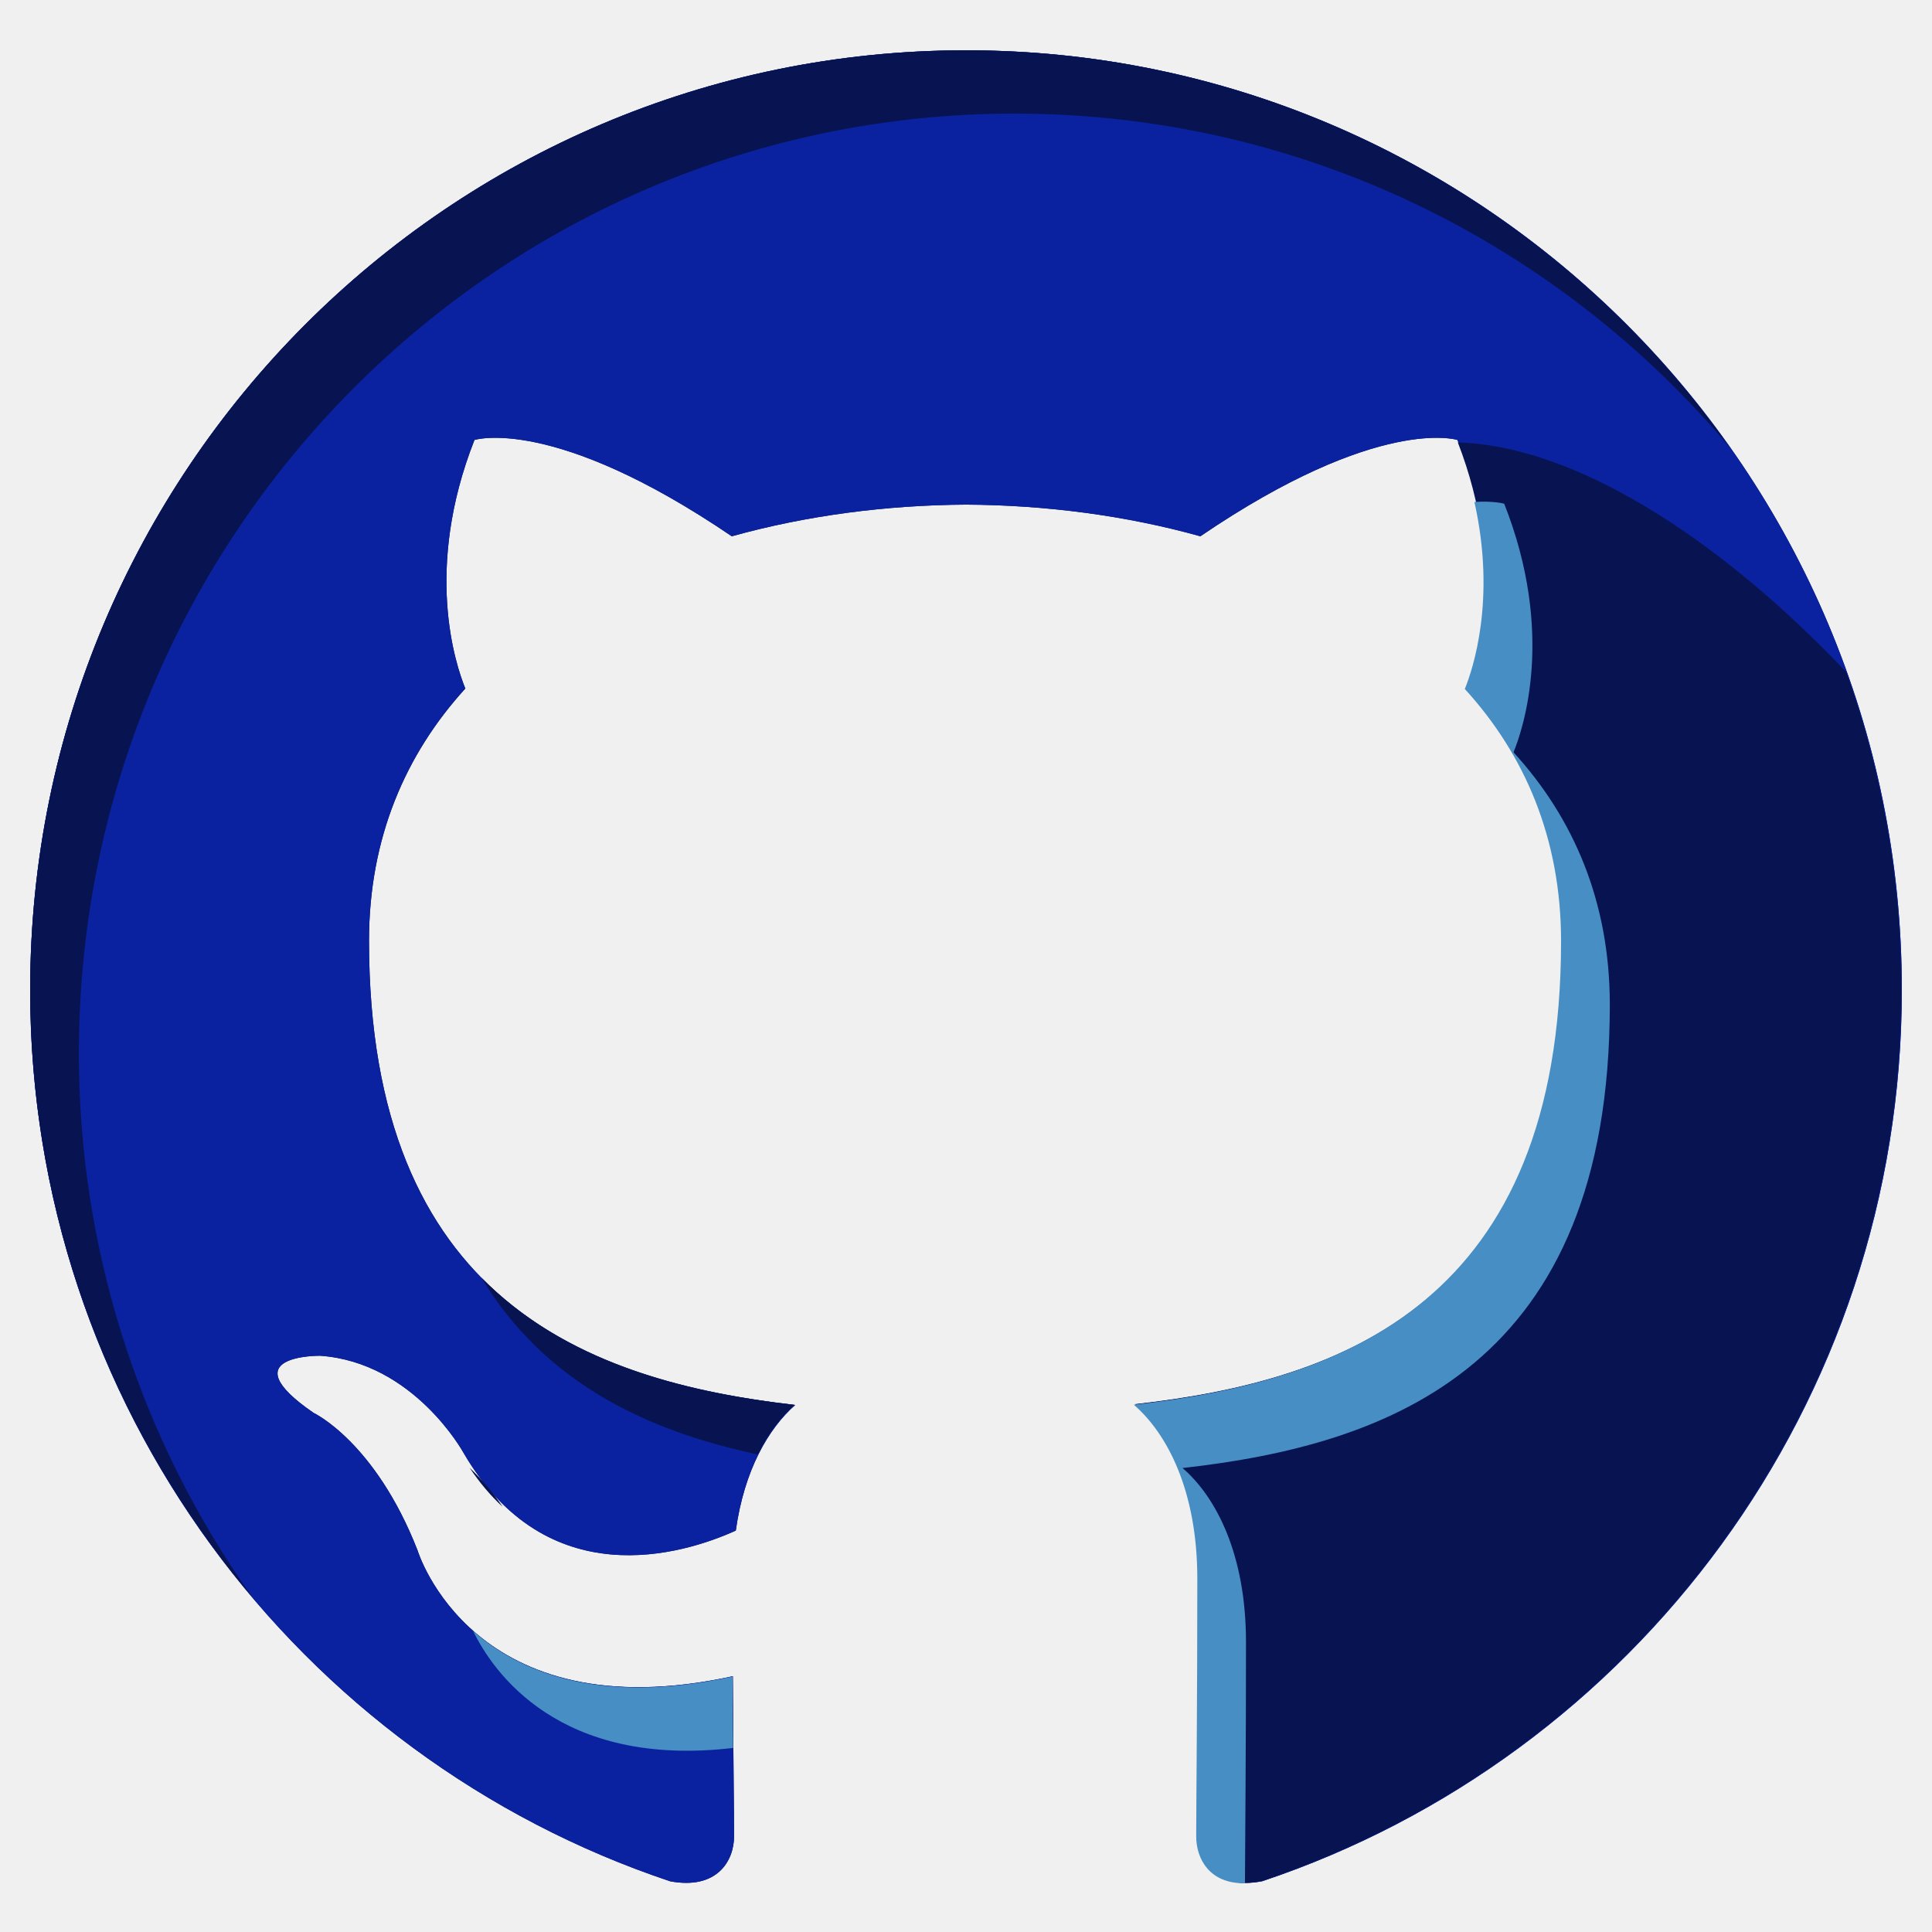
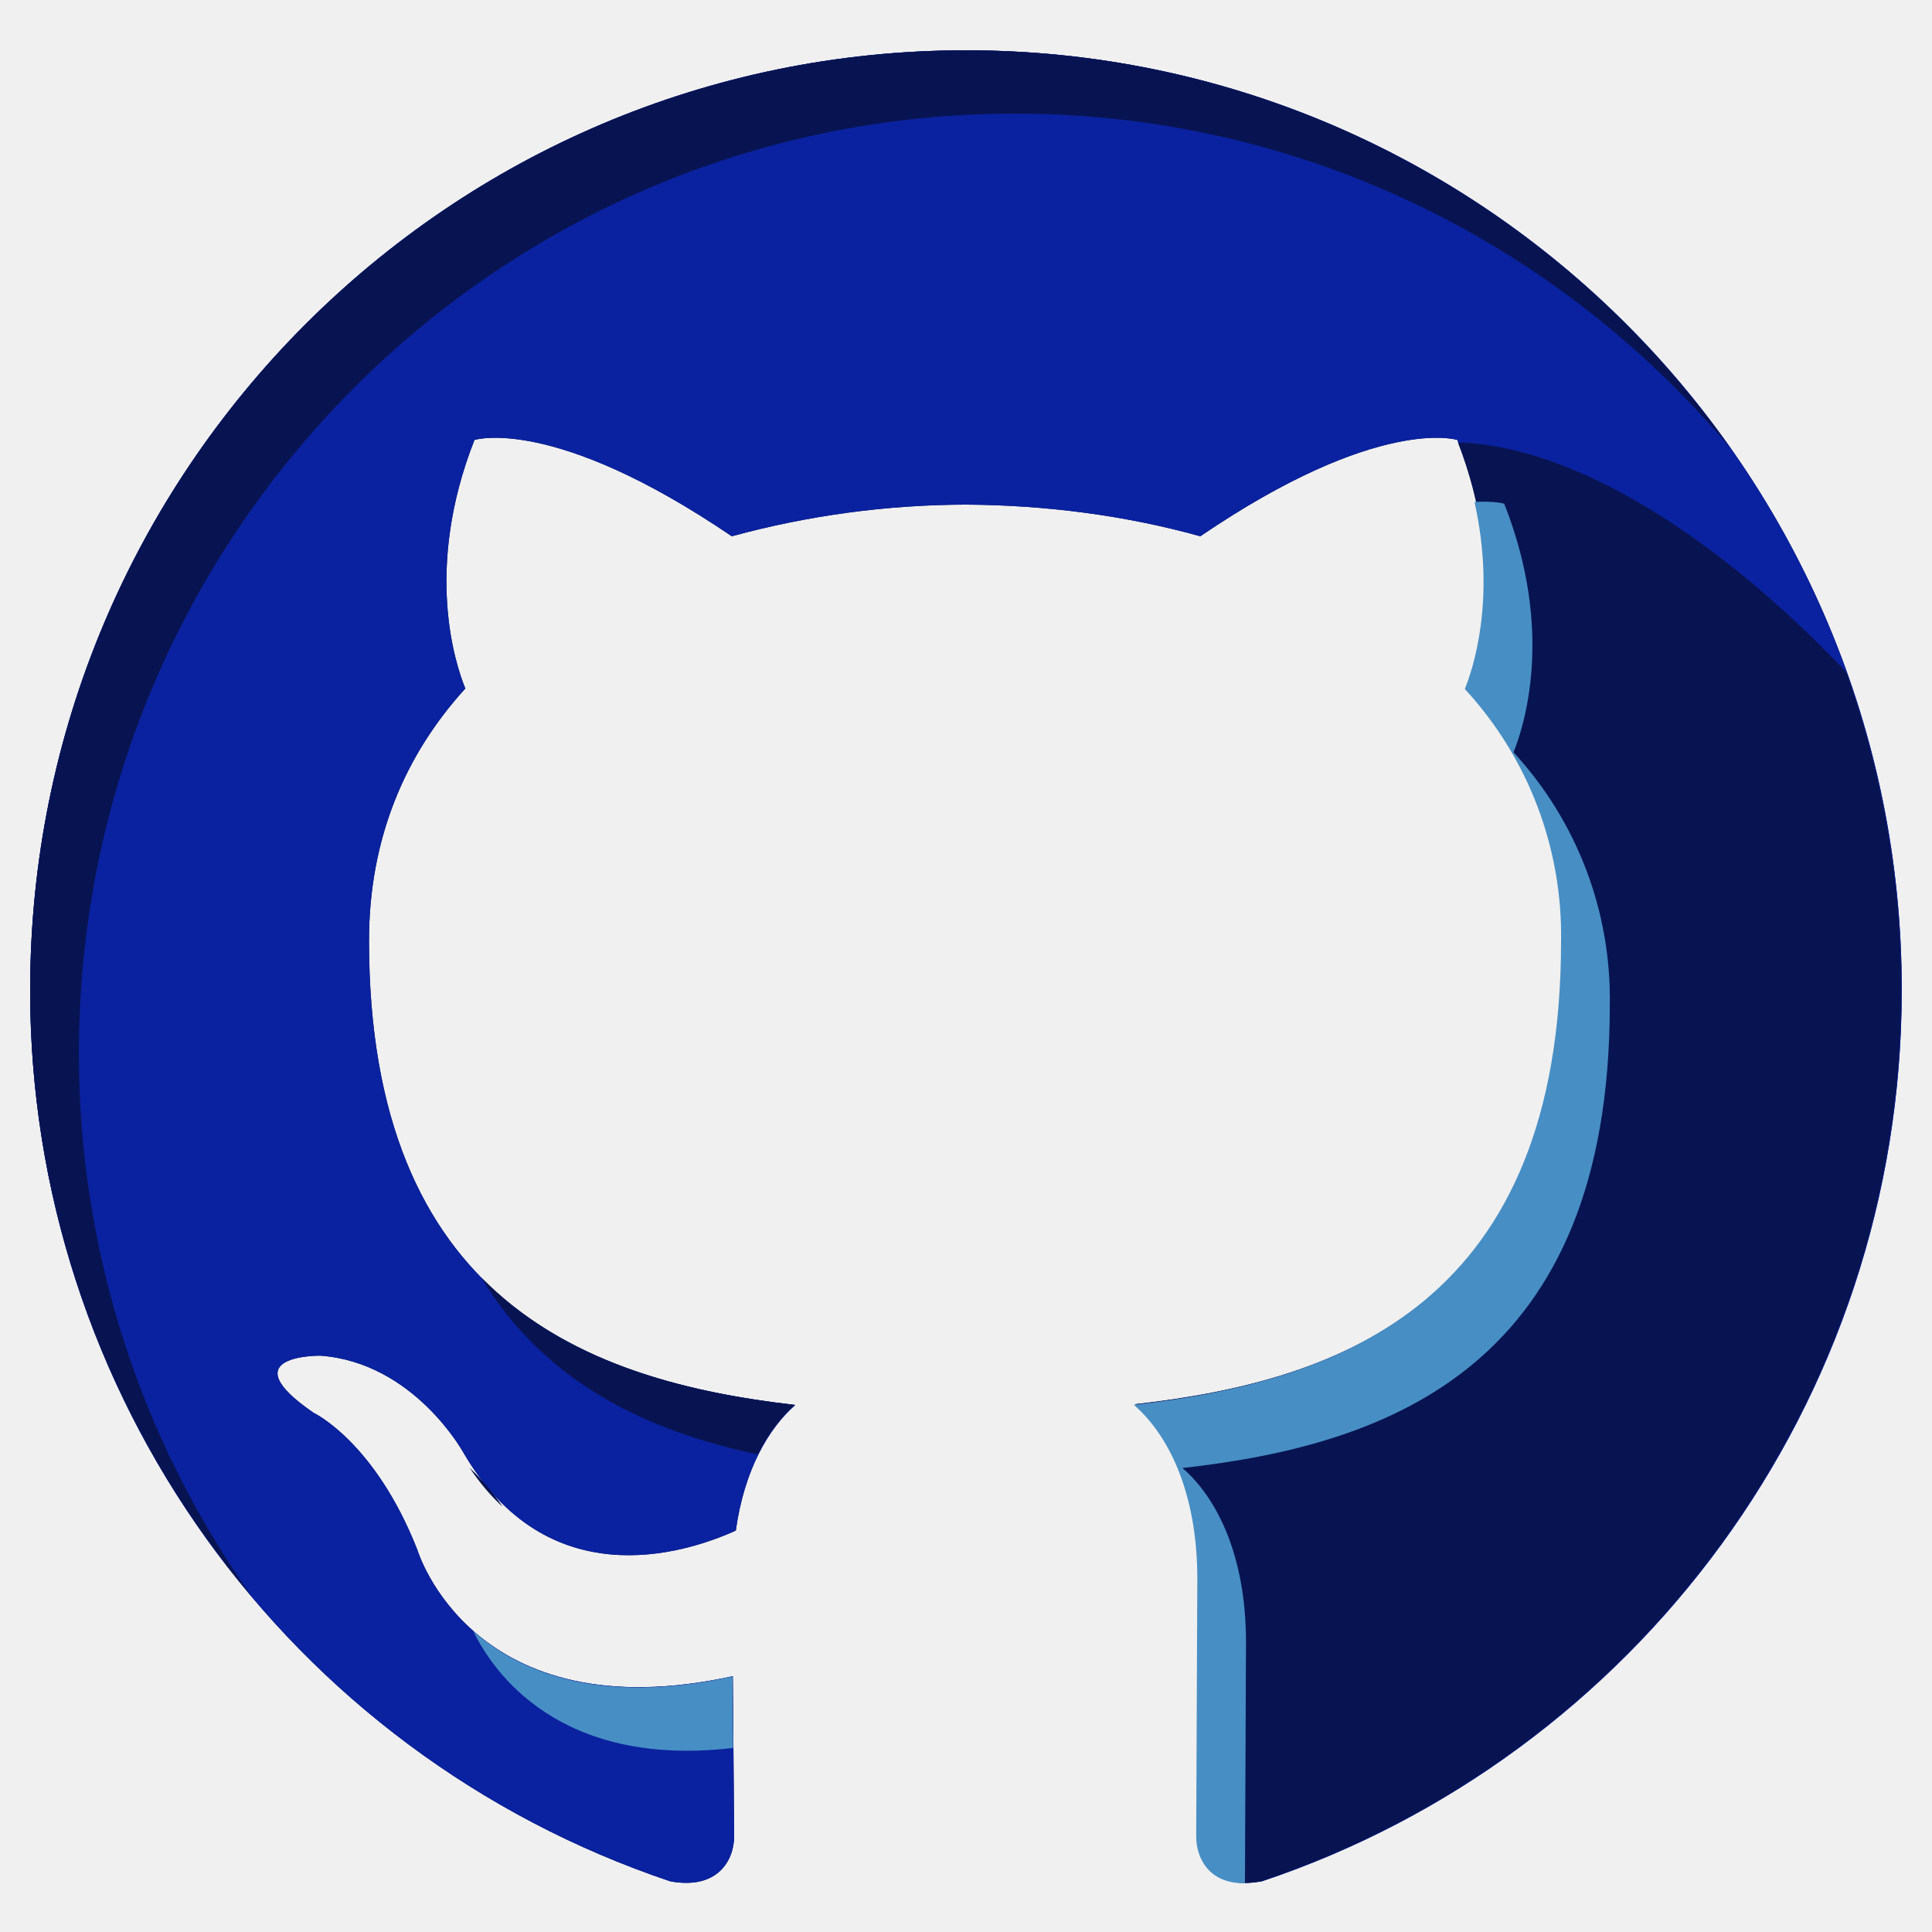
- <svg xmlns="http://www.w3.org/2000/svg" width="26" height="26" viewBox="0 0 26 26" fill="none">
-   <g clip-path="url(#clip0_2096_21419)">
-     <path d="M13 0.677C6.045 0.677 0.406 6.337 0.406 13.321C0.406 18.907 4.014 23.646 9.02 25.318C9.65 25.434 9.879 25.044 9.879 24.709C9.879 24.409 9.868 23.614 9.862 22.558C6.358 23.323 5.619 20.863 5.619 20.863C5.047 19.402 4.222 19.015 4.222 19.015C3.078 18.23 4.308 18.245 4.308 18.245C5.571 18.334 6.236 19.548 6.236 19.548C7.361 21.48 9.185 20.922 9.902 20.598C10.016 19.782 10.342 19.224 10.701 18.908C7.906 18.588 4.966 17.504 4.966 12.66C4.966 11.28 5.456 10.151 6.262 9.266C6.132 8.946 5.7 7.661 6.385 5.921C6.385 5.921 7.442 5.581 9.848 7.217C10.853 6.937 11.93 6.797 13.001 6.791C14.07 6.797 15.148 6.936 16.154 7.217C18.558 5.581 19.614 5.921 19.614 5.921C20.301 7.661 19.869 8.946 19.739 9.266C20.547 10.151 21.034 11.28 21.034 12.66C21.034 17.517 18.09 18.585 15.284 18.899C15.736 19.289 16.139 20.06 16.139 21.24C16.139 22.931 16.124 24.294 16.124 24.709C16.124 25.047 16.351 25.441 16.989 25.316C21.989 23.641 25.594 18.905 25.594 13.321C25.594 6.337 19.955 0.677 13 0.677Z" fill="#081452" />
-     <path d="M13 0.677C6.045 0.677 0.406 6.337 0.406 13.321C0.406 18.907 4.014 23.646 9.02 25.318C9.65 25.434 9.879 25.044 9.879 24.709C9.879 24.409 9.868 23.614 9.862 22.558C6.358 23.323 5.619 20.863 5.619 20.863C5.047 19.402 4.222 19.015 4.222 19.015C3.078 18.23 4.308 18.245 4.308 18.245C5.571 18.334 6.236 19.548 6.236 19.548C7.361 21.48 9.185 20.922 9.902 20.598C10.016 19.782 10.342 19.224 10.701 18.908C7.906 18.588 4.966 17.504 4.966 12.66C4.966 11.28 5.456 10.151 6.262 9.266C6.132 8.946 5.7 7.661 6.385 5.921C6.385 5.921 7.442 5.581 9.848 7.217C10.853 6.937 11.93 6.797 13.001 6.791C14.07 6.797 15.148 6.936 16.154 7.217C18.558 5.581 19.614 5.921 19.614 5.921C20.301 7.661 19.869 8.946 19.739 9.266C20.547 10.151 21.034 11.28 21.034 12.66C21.034 17.517 18.09 18.585 15.284 18.899C15.736 19.289 16.139 20.06 16.139 21.24C16.139 22.931 16.124 24.294 16.124 24.709C16.124 25.047 16.351 25.441 16.989 25.316C21.989 23.641 25.594 18.905 25.594 13.321C25.594 6.337 19.955 0.677 13 0.677Z" fill="url(#paint0_linear_2096_21419)" />
-     <path d="M19.619 5.954C20.286 7.676 19.86 8.947 19.731 9.264C20.538 10.149 21.026 11.277 21.026 12.658C21.026 17.514 18.081 18.583 15.276 18.896C15.728 19.287 16.131 20.058 16.131 21.238C16.131 22.929 16.116 24.291 16.116 24.706C16.116 25.045 16.343 25.439 16.981 25.314C21.982 23.639 25.586 18.903 25.586 13.319C25.586 11.818 25.325 10.379 24.846 9.043C23.11 7.215 21.177 5.998 19.619 5.954ZM10.198 19.573C10.34 19.288 10.512 19.066 10.694 18.906C9.161 18.73 7.588 18.321 6.477 17.192C7.331 18.615 8.723 19.262 10.198 19.573Z" fill="#081452" />
-     <path d="M1.062 14.174C1.062 7.189 6.701 1.529 13.655 1.529C17.517 1.529 20.971 3.276 23.28 6.023C20.999 2.789 17.246 0.677 13 0.677C6.045 0.677 0.406 6.337 0.406 13.321C0.402 16.311 1.459 19.204 3.39 21.486C1.873 19.35 1.059 16.794 1.062 14.174Z" fill="#081452" />
-     <path d="M16.768 22.099C16.768 20.919 16.366 20.146 15.914 19.756C18.719 19.443 21.664 18.374 21.664 13.518C21.664 12.137 21.177 11.009 20.368 10.124C20.499 9.805 20.931 8.519 20.243 6.779C20.243 6.779 20.113 6.739 19.842 6.755C20.137 8.067 19.821 9.005 19.713 9.272C20.52 10.156 21.008 11.285 21.008 12.665C21.008 17.522 18.063 18.591 15.258 18.904C15.71 19.295 16.113 20.066 16.113 21.246C16.113 22.937 16.098 24.299 16.098 24.714C16.098 25.012 16.275 25.352 16.754 25.344C16.757 24.773 16.768 23.559 16.768 22.099Z" fill="#478EC4" />
-     <path d="M6.367 21.949C6.632 22.494 7.521 23.798 9.866 23.523C9.863 23.236 9.86 22.915 9.859 22.562C8.049 22.957 6.981 22.491 6.367 21.949Z" fill="#478EC4" />
-     <path d="M6.764 20.278C6.636 20.087 6.488 19.911 6.32 19.753C6.46 19.961 6.609 20.135 6.764 20.278Z" fill="#081452" />
+ <svg xmlns="http://www.w3.org/2000/svg" xmlns:xlink="http://www.w3.org/1999/xlink" fill="none" height="26" width="26">
+   <linearGradient id="A" gradientUnits="userSpaceOnUse" x1="3.25" x2="21.125" y1="4.873" y2="22.748">
+     <stop offset="0" stop-color="#0a229f" />
+   </linearGradient>
+   <clipPath id="B">
+     <path d="M0 0h26v26H0z" />
+   </clipPath>
+   <g clip-path="url(#B)">
+     <use xlink:href="#D" fill="#081452" />
+     <use xlink:href="#D" fill="url(#A)" />
+     <g fill="#081452">
+       <path d="M19.62 5.954c.666 1.722.24 2.993.11 3.31.808.885 1.296 2.013 1.296 3.394 0 4.856-2.945 5.925-5.75 6.238.452.39.855 1.162.855 2.342l-.015 3.468c0 .339.227.733.865.608 5-1.675 8.605-6.411 8.605-11.995 0-1.501-.262-2.94-.74-4.276-1.736-1.828-3.669-3.045-5.227-3.089zm-9.422 13.62a2.17 2.17 0 0 1 .496-.668c-1.533-.176-3.106-.585-4.217-1.714.854 1.423 2.246 2.07 3.721 2.381zm-9.136-5.4c0-6.985 5.64-12.645 12.593-12.645 3.862 0 7.316 1.747 9.625 4.494C21 2.789 17.246.677 13 .677 6.045.677.406 6.337.406 13.32a12.61 12.61 0 0 0 2.984 8.166 12.606 12.606 0 0 1-2.328-7.313z" />
+     </g>
+     <path d="M16.768 22.099c0-1.18-.402-1.952-.855-2.343 2.806-.313 5.751-1.382 5.751-6.238a4.89 4.89 0 0 0-1.296-3.394c.13-.32.564-1.605-.125-3.345 0 0-.13-.04-.4-.024.294 1.312-.022 2.25-.13 2.517a4.89 4.89 0 0 1 1.295 3.393c0 4.857-2.945 5.926-5.75 6.24.452.39.855 1.16.855 2.34l-.015 3.469c0 .298.177.638.656.63l.014-3.245zm-10.4-.15c.264.545 1.153 1.849 3.498 1.574a123.4 123.4 0 0 1-.007-.961c-1.81.395-2.878-.07-3.492-.613z" fill="#478ec4" />
+     <path d="M6.764 20.278a3.053 3.053 0 0 0-.444-.525c.14.208.289.382.444.525z" fill="#081452" />
  </g>
  <defs>
-     <linearGradient id="paint0_linear_2096_21419" x1="3.25" y1="4.873" x2="21.125" y2="22.748" gradientUnits="userSpaceOnUse">
-       <stop stop-color="#0A229F" />
-       <stop offset="1" stop-color="#0A229F" />
-     </linearGradient>
-     <clipPath id="clip0_2096_21419">
-       <rect width="26" height="26" fill="white" />
-     </clipPath>
+     <path id="D" d="M13 .677C6.045.677.406 6.337.406 13.32A12.64 12.64 0 0 0 9.02 25.318c.63.116.86-.274.86-.61l-.018-2.15c-3.504.765-4.243-1.695-4.243-1.695-.572-1.46-1.397-1.849-1.397-1.849-1.144-.784.086-.77.086-.77 1.263.09 1.928 1.304 1.928 1.304 1.125 1.932 2.949 1.374 3.666 1.05.114-.817.44-1.374.8-1.69-2.796-.32-5.736-1.404-5.736-6.248 0-1.38.49-2.51 1.296-3.394-.13-.32-.562-1.605.123-3.345 0 0 1.057-.34 3.463 1.296A12.06 12.06 0 0 1 13 6.791c1.07.006 2.147.145 3.153.426 2.404-1.636 3.46-1.296 3.46-1.296.687 1.74.255 3.025.125 3.345.808.885 1.295 2.013 1.295 3.394 0 4.857-2.944 5.925-5.75 6.239.452.39.855 1.161.855 2.341l-.015 3.468c0 .34.227.733.865.608 5-1.675 8.605-6.41 8.605-11.995C25.594 6.337 19.954.677 13 .677z" />
  </defs>
</svg>
